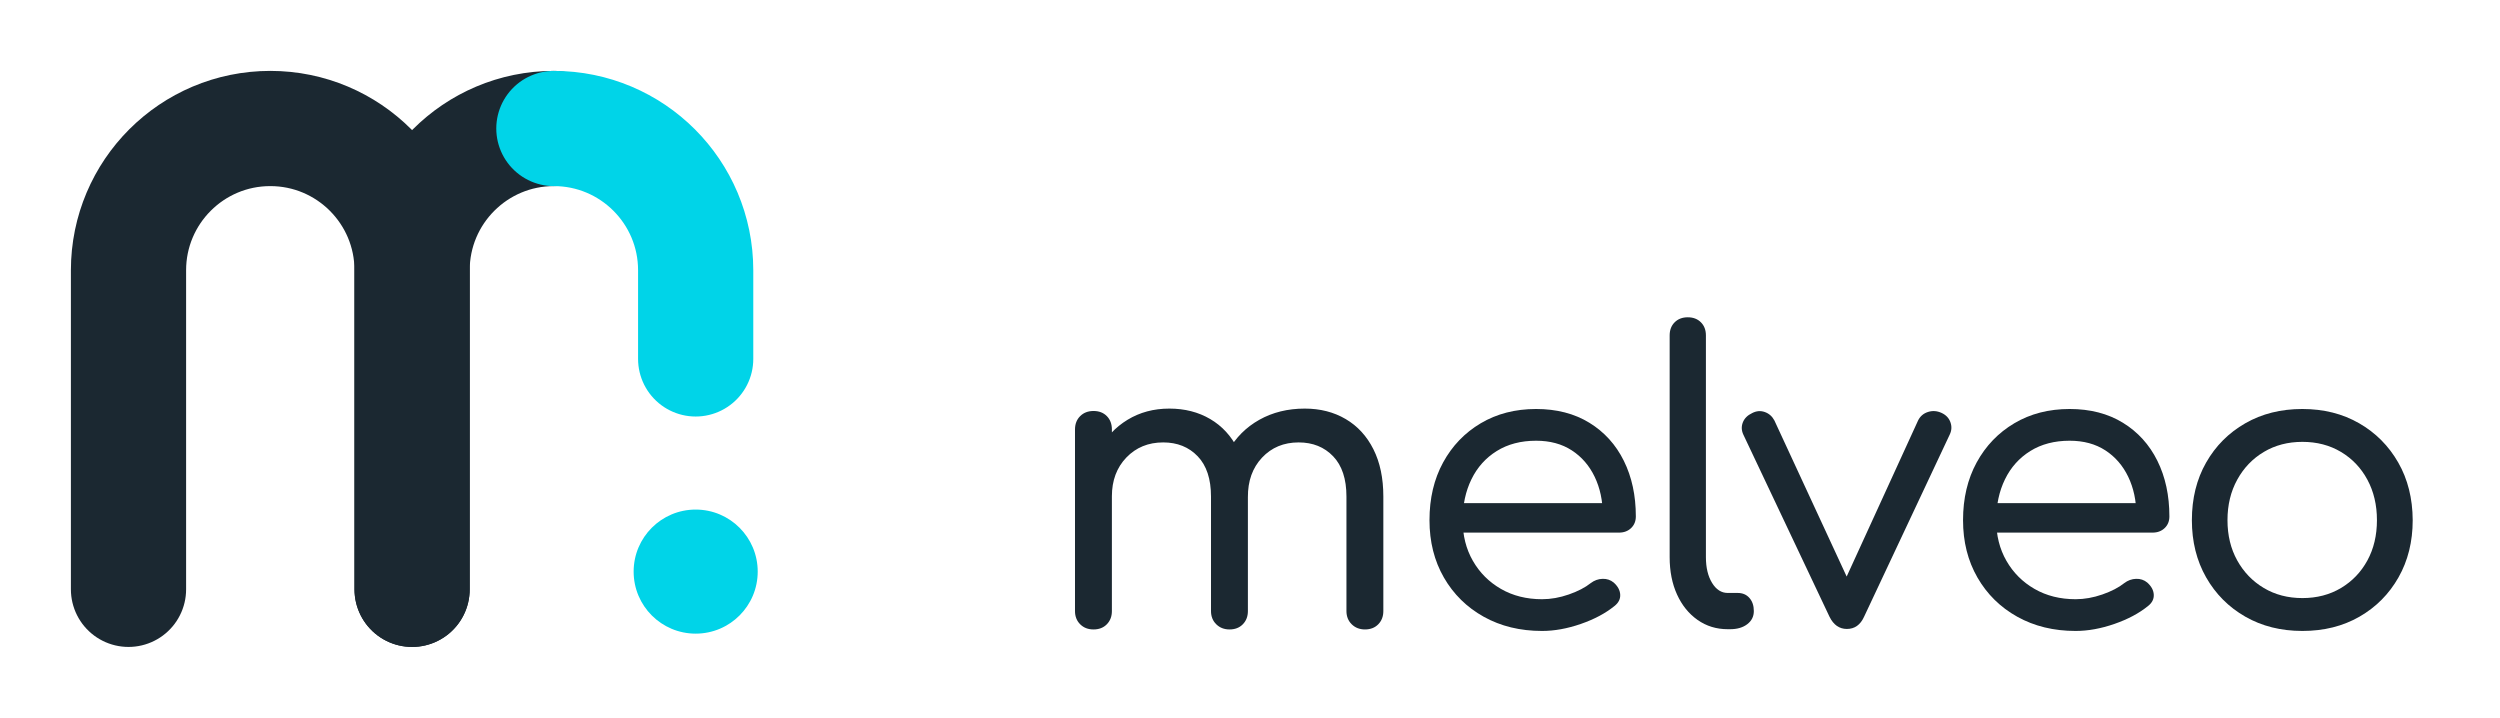
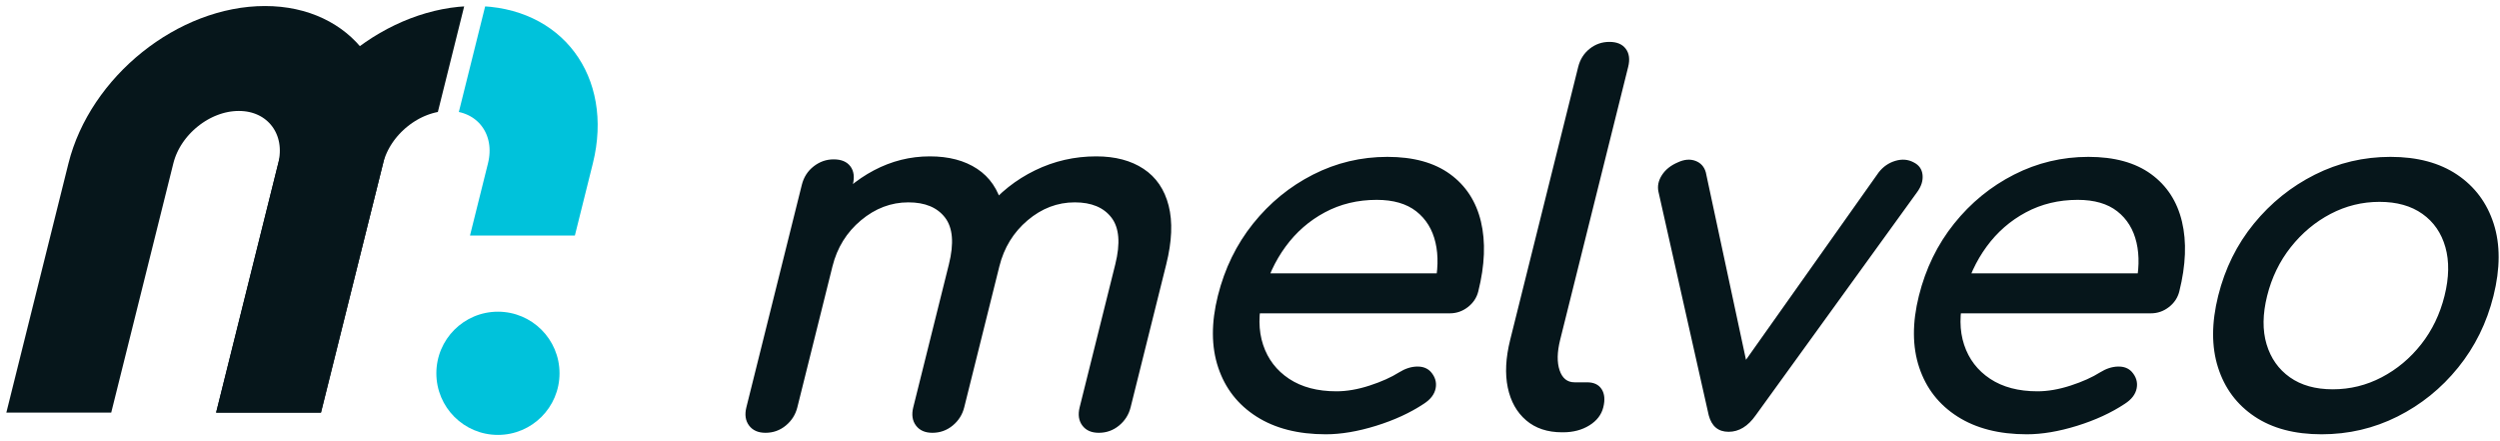
- <svg xmlns="http://www.w3.org/2000/svg" viewBox="13.5 21.5 282.1 81.0" width="2821" height="810">
-   <path d="M28 88 V52 a16 16 0 0 1 32 0 V88" fill="none" stroke="#1B2831" stroke-width="13" stroke-linecap="round" />
-   <path d="M60 88 V52 A16 16 0 0 1 76 36" fill="none" stroke="#1B2831" stroke-width="13" stroke-linecap="round" />
-   <path d="M76 36 A16 16 0 0 1 92 52 V62" fill="none" stroke="#00D4E8" stroke-width="13" stroke-linecap="round" />
-   <circle cx="92" cy="86" r="7" fill="#00D4E8" />
-   <svg x="133" y="55.5" width="154.55" height="39.0" viewBox="50.0 -821.0 3429.5 865.4">
-     <g fill="#1B2831">
-       <path d="M816.078 0.615Q796.001 0.615 782.847 -12.346Q769.693 -25.307 769.693 -45.384V-332.154Q769.693 -398.231 736.385 -432.962Q703.078 -467.693 650 -467.693Q594.154 -467.693 558.346 -429.577Q522.538 -391.462 522.923 -330.461H445.308Q445.693 -396.231 473.693 -446.308Q501.693 -496.385 551.616 -524.385Q601.539 -552.385 665.385 -552.385Q723.154 -552.385 767.731 -526.231Q812.308 -500.077 837.193 -450.615Q862.077 -401.154 862.077 -332.154V-45.384Q862.077 -25.307 849.423 -12.346Q836.77 0.615 816.078 0.615ZM136.384 0.615Q115.923 0.615 102.961 -12.346Q90.0 -25.307 90.0 -45.384V-500Q90.0 -520.693 102.961 -533.539Q115.923 -546.385 136.384 -546.385Q157.076 -546.385 169.73 -533.539Q182.384 -520.693 182.384 -500V-45.384Q182.384 -25.307 169.73 -12.346Q157.076 0.615 136.384 0.615ZM476.923 0.615Q456.846 0.615 443.693 -12.346Q430.539 -25.307 430.539 -45.384V-332.154Q430.539 -398.231 397.231 -432.962Q363.923 -467.693 310.846 -467.693Q255 -467.693 218.692 -429.962Q182.384 -392.231 182.384 -332.769H122.461Q123.23 -397.385 149.423 -446.885Q175.615 -496.385 221.615 -524.385Q267.615 -552.385 326.23 -552.385Q384 -552.385 428.577 -526.231Q473.154 -500.077 498.038 -450.615Q522.923 -401.154 522.923 -332.154V-45.384Q522.923 -25.307 510.269 -12.346Q497.615 0.615 476.923 0.615Z" />
-       <path d="M1259.538 4.385Q1177.307 4.385 1113.577 -31.115Q1049.846 -66.615 1013.731 -129.308Q977.615 -192.0 977.615 -273.0Q977.615 -355.0 1011.731 -417.5Q1045.846 -480.0 1106.077 -515.692Q1166.307 -551.385 1244.538 -551.385Q1321.769 -551.385 1377.961 -516.885Q1434.154 -482.385 1464.231 -421.692Q1494.307 -361.0 1494.307 -282.385Q1494.307 -264.539 1482.461 -253.193Q1470.615 -241.846 1452.154 -241.846H1040.692V-315.692H1453.385L1411.616 -286.538Q1411.385 -339.615 1391.231 -381.616Q1371.077 -423.616 1333.962 -447.77Q1296.846 -471.924 1244.538 -471.924Q1187.538 -471.924 1146.077 -446.154Q1104.615 -420.385 1082.653 -375.346Q1060.692 -330.308 1060.692 -273.0Q1060.692 -215.692 1086.269 -171.154Q1111.846 -126.615 1156.615 -100.846Q1201.384 -75.076 1259.538 -75.076Q1292.461 -75.076 1326.5 -86.961Q1360.539 -98.846 1381.308 -115.384Q1394.769 -125.615 1410.923 -126.115Q1427.077 -126.615 1438.923 -116.769Q1454.384 -102.923 1455.192 -86.461Q1456 -70.0 1440.923 -58.154Q1407.307 -30.769 1356.615 -13.192Q1305.923 4.385 1259.538 4.385Z" />
-       <path d="M1724.384 0.0Q1681.923 0.0 1648.884 -23.231Q1615.846 -46.461 1597.423 -86.95Q1579.0 -127.438 1579.0 -180.384V-735.616Q1579.0 -755.919 1591.54 -768.46Q1604.081 -781.0 1624.384 -781.0Q1644.688 -781.0 1657.228 -768.46Q1669.769 -755.919 1669.769 -735.616V-180.384Q1669.769 -141.076 1685.184 -115.922Q1700.6 -90.769 1724.384 -90.769H1749.384Q1767.741 -90.769 1778.755 -78.228Q1789.769 -65.688 1789.769 -45.384Q1789.769 -25.081 1773.337 -12.54Q1756.906 0.0 1730.615 0.0Z" />
-       <path d="M2022.769 -0.615Q1994.462 -0.615 1979.385 -30.923L1763.539 -487.154Q1756.308 -502.616 1762.231 -517.769Q1768.154 -532.923 1785.615 -541.154Q1801.461 -549.385 1817.231 -543.769Q1833 -538.154 1841.23 -522.693L2045.0 -82.615H1999.693L2201.078 -522.693Q2208.924 -538.539 2225.885 -543.962Q2242.846 -549.385 2259.923 -541.539Q2276.385 -533.923 2282.0 -518.269Q2287.615 -502.616 2280.385 -487.539L2065.692 -30.923Q2051.846 -0.615 2022.769 -0.615Z" />
-       <path d="M2595.538 4.385Q2513.307 4.385 2449.577 -31.115Q2385.846 -66.615 2349.731 -129.308Q2313.615 -192.0 2313.615 -273.0Q2313.615 -355.0 2347.731 -417.5Q2381.846 -480.0 2442.077 -515.692Q2502.307 -551.385 2580.538 -551.385Q2657.769 -551.385 2713.961 -516.885Q2770.154 -482.385 2800.231 -421.692Q2830.307 -361.0 2830.307 -282.385Q2830.307 -264.539 2818.461 -253.193Q2806.615 -241.846 2788.154 -241.846H2376.692V-315.692H2789.385L2747.616 -286.538Q2747.385 -339.615 2727.231 -381.616Q2707.077 -423.616 2669.962 -447.77Q2632.846 -471.924 2580.538 -471.924Q2523.538 -471.924 2482.077 -446.154Q2440.615 -420.385 2418.653 -375.346Q2396.692 -330.308 2396.692 -273.0Q2396.692 -215.692 2422.269 -171.154Q2447.846 -126.615 2492.615 -100.846Q2537.384 -75.076 2595.538 -75.076Q2628.461 -75.076 2662.5 -86.961Q2696.539 -98.846 2717.308 -115.384Q2730.769 -125.615 2746.923 -126.115Q2763.077 -126.615 2774.923 -116.769Q2790.384 -102.923 2791.192 -86.461Q2792 -70.0 2776.923 -58.154Q2743.307 -30.769 2692.615 -13.192Q2641.923 4.385 2595.538 4.385Z" />
+ <svg xmlns="http://www.w3.org/2000/svg" viewBox="0 0 567.0 100.0">
+   <svg x="0" y="0" width="137.18" height="100.0" viewBox="200 300 594 433">
+     <defs>
+       <clipPath id="lgL">
+         <rect x="0" y="0" width="74.4" height="120" />
+       </clipPath>
+       <clipPath id="lgR">
+         <rect x="77.6" y="0" width="60" height="120" />
+       </clipPath>
+     </defs>
+     <g transform="translate(512 512) skewX(-14) translate(-512 -512) translate(125.6 125.6) scale(6.440)" fill="none" stroke-width="16" stroke-linecap="butt" stroke-linejoin="round">
+       <path d="M28 90 V52 a16 16 0 0 1 32 0 V90" stroke="#06161B" />
+       <path d="M60 90 V52 A16 16 0 0 1 76 36 L80 36" stroke="#06161B" clip-path="url(#lgL)" />
+       <path d="M72 36 L76 36 A16 16 0 0 1 92 52 V63" stroke="#00C2DB" clip-path="url(#lgR)" />
    </g>
-     <g fill="#1B2831">
-       <path d="M3163.385 4.385Q3082.769 4.385 3020.357 -31.392Q2957.944 -67.168 2922.28 -129.776Q2886.615 -192.385 2886.615 -272.996Q2886.615 -354.615 2922.28 -417.224Q2957.944 -479.832 3020.357 -515.608Q3082.769 -551.385 3163.077 -551.385Q3243.385 -551.385 3305.494 -515.608Q3367.604 -479.832 3403.379 -417.224Q3439.154 -354.615 3439.539 -272.996Q3439.539 -192.385 3403.962 -129.692Q3368.385 -67.0 3306.192 -31.308Q3244.0 4.385 3163.385 4.385ZM3163.385 -77.922Q3217.693 -77.922 3259.958 -103.126Q3302.223 -128.33 3326.112 -172.203Q3350.001 -216.077 3350.001 -273.0Q3350.001 -329.923 3326.112 -374.284Q3302.223 -418.646 3259.958 -443.862Q3217.693 -469.078 3163.385 -469.078Q3109.077 -469.078 3066.786 -443.862Q3024.495 -418.646 3000.132 -374.284Q2975.769 -329.923 2975.769 -273.0Q2975.769 -216.077 3000.132 -172.203Q3024.495 -128.33 3066.786 -103.126Q3109.077 -77.922 3163.385 -77.922Z" />
-     </g>
+     <circle cx="689.2" cy="666.6" r="60.5" fill="#00C2DB" />
+   </svg>
+   <svg x="169.18" y="9.50" width="397.81" height="89.00" viewBox="101 -781 3509 785">
+     <path d="M807.751 1Q785.751 1 774.866 -13.5Q763.981 -28 769.466 -50L840.774 -336Q856.482 -399 833.086 -429.5Q809.691 -460 759.691 -460Q707.691 -460 665.215 -424.0Q622.739 -388 608.777 -332H525.777Q541.983 -397 582.325 -446.5Q622.667 -496 680.148 -524.0Q737.629 -552 802.629 -552Q859.629 -552 897.396 -527.0Q935.163 -502 947.57 -453.5Q959.978 -405 942.774 -336L871.466 -50Q865.981 -28 848.366 -13.5Q830.751 1 807.751 1ZM140.751 1Q118.751 1 107.866 -13.5Q96.981 -28 102.466 -50L213.417 -495Q219.152 -518 237.142 -532.0Q255.133 -546 277.133 -546Q300.133 -546 310.642 -532.0Q321.152 -518 315.417 -495L204.466 -50Q198.981 -28 181.366 -13.5Q163.751 1 140.751 1ZM474.751 1Q452.751 1 441.866 -13.5Q430.981 -28 436.466 -50L507.774 -336Q523.482 -399 500.086 -429.5Q476.691 -460 426.691 -460Q374.691 -460 331.715 -424.0Q288.739 -388 274.777 -332H211.777Q227.983 -397 266.325 -446.5Q304.667 -496 357.648 -524.0Q410.629 -552 469.629 -552Q526.629 -552 564.396 -527.0Q602.163 -502 614.57 -453.5Q626.978 -405 609.774 -336L538.466 -50Q532.981 -28 515.366 -13.5Q497.751 1 474.751 1ZM1262.003 4Q1179.003 4 1123.354 -31.5Q1067.705 -67 1046.788 -129.5Q1025.871 -192 1046.067 -273Q1066.511 -355 1116.594 -417.5Q1166.677 -480 1236.529 -515.5Q1306.38 -551 1385.38 -551Q1463.38 -551 1510.778 -516.5Q1558.176 -482 1572.592 -421.5Q1587.007 -361 1567.31 -282Q1562.573 -263 1546.457 -250.5Q1530.34 -238 1510.34 -238H1107.34L1127.286 -318H1527.286L1479.305 -290Q1490.772 -340 1481.62 -379.5Q1472.468 -419 1443.203 -442.0Q1413.938 -465 1363.938 -465Q1306.938 -465 1260.204 -440.0Q1213.471 -415 1181.625 -371.5Q1149.78 -328 1136.067 -273Q1122.354 -218 1136.632 -175.0Q1150.911 -132 1188.678 -107.0Q1226.445 -82 1283.445 -82Q1314.445 -82 1349.812 -93.5Q1385.179 -105 1408.919 -120Q1426.662 -131 1444.287 -131.5Q1461.911 -132 1472.169 -121Q1485.429 -106 1481.941 -88.0Q1478.453 -70 1458.212 -57Q1417.48 -30 1362.741 -13.0Q1308.003 4 1262.003 4ZM1735.0 0Q1691.0 0 1662.984 -24.0Q1634.968 -48 1626.295 -89.419Q1617.621 -130.837 1631.126 -185L1767.259 -731Q1772.836 -753.368 1790.096 -767.184Q1807.357 -781.0 1829.725 -781Q1852.094 -781.0 1862.465 -767.184Q1872.836 -753.368 1867.259 -731L1731.126 -185Q1721.901 -148 1730.03 -124.0Q1738.159 -100.0 1759.933 -100H1784.933Q1805.387 -100.0 1814.215 -86.184Q1823.043 -72.368 1817.466 -50Q1811.889 -27.632 1789.556 -13.816Q1767.222 0.0 1737.0 0ZM2068.249 -1Q2037.249 -1 2028.477 -34L1927.927 -481Q1924.165 -498 1934.779 -514.5Q1945.393 -531 1966.637 -540Q1985.881 -549 2001.885 -543.0Q2017.889 -537 2022.651 -520L2114.188 -93H2066.188L2368.651 -520Q2381.889 -537 2401.885 -543.0Q2421.881 -549 2438.637 -540Q2454.642 -532 2456.404 -515.0Q2458.165 -498 2445.927 -481L2122.477 -34Q2099.249 -1 2068.249 -1ZM2665.003 4Q2582.003 4 2526.354 -31.5Q2470.705 -67 2449.788 -129.5Q2428.871 -192 2449.067 -273Q2469.511 -355 2519.594 -417.5Q2569.677 -480 2639.529 -515.5Q2709.38 -551 2788.38 -551Q2866.38 -551 2913.778 -516.5Q2961.176 -482 2975.592 -421.5Q2990.007 -361 2970.31 -282Q2965.573 -263 2949.457 -250.5Q2933.34 -238 2913.34 -238H2510.34L2530.286 -318H2930.286L2882.305 -290Q2893.772 -340 2884.62 -379.5Q2875.468 -419 2846.203 -442.0Q2816.938 -465 2766.938 -465Q2709.938 -465 2663.204 -440.0Q2616.471 -415 2584.625 -371.5Q2552.78 -328 2539.067 -273Q2525.354 -218 2539.632 -175.0Q2553.911 -132 2591.678 -107.0Q2629.445 -82 2686.445 -82Q2717.445 -82 2752.812 -93.5Q2788.179 -105 2811.919 -120Q2829.662 -131 2847.287 -131.5Q2864.911 -132 2875.169 -121Q2888.429 -106 2884.941 -88.0Q2881.453 -70 2861.212 -57Q2820.48 -30 2765.741 -13.0Q2711.003 4 2665.003 4ZM3255.003 4Q3174.003 4 3120.842 -31.636Q3067.682 -67.273 3047.777 -129.636Q3027.871 -192 3048.065 -272.994Q3068.511 -355 3119.515 -417.364Q3170.519 -479.727 3241.449 -515.364Q3312.38 -551 3392.88 -551.0Q3473.38 -551 3526.36 -515.364Q3579.34 -479.727 3599.426 -417.364Q3619.511 -355 3599.065 -272.994Q3578.871 -192 3528.288 -129.5Q3477.705 -67 3406.854 -31.5Q3336.003 4 3255.003 4ZM3277.442 -86Q3329.442 -86 3375.377 -110.081Q3421.311 -134.162 3454.332 -176.081Q3487.354 -218 3501.067 -273Q3514.78 -328 3502.781 -370.399Q3490.783 -412.799 3456.862 -436.899Q3422.94 -461 3370.94 -461Q3318.94 -461 3272.959 -436.899Q3226.977 -412.799 3193.379 -370.399Q3159.78 -328 3146.067 -273Q3132.354 -218 3144.93 -176.081Q3157.506 -134.162 3191.474 -110.081Q3225.442 -86 3277.442 -86Z" fill="#06161B" />
  </svg>
</svg>
